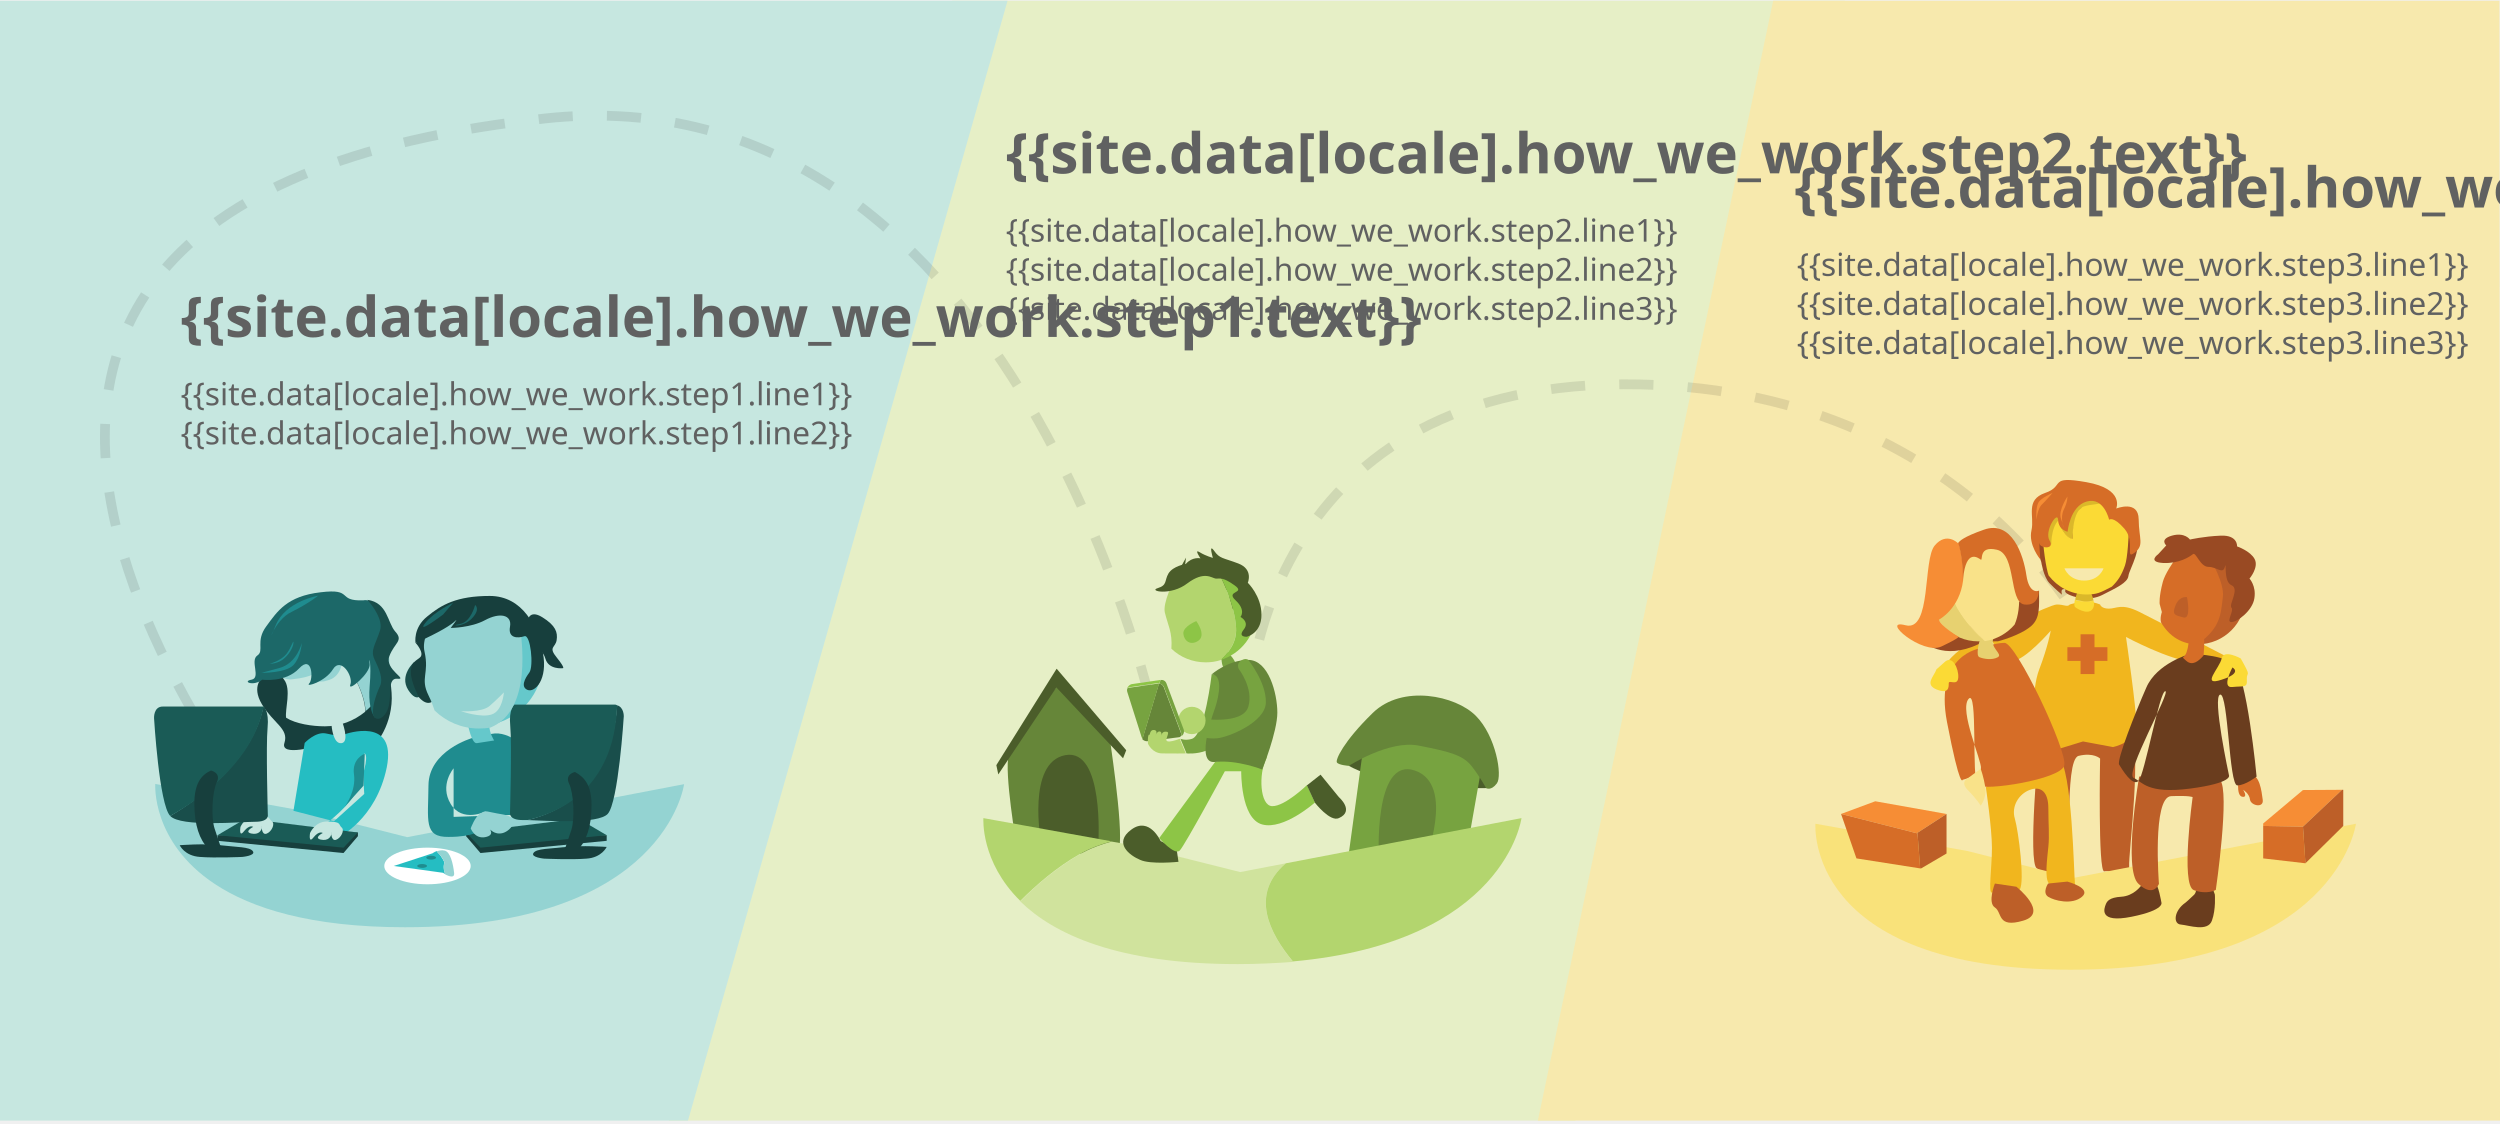
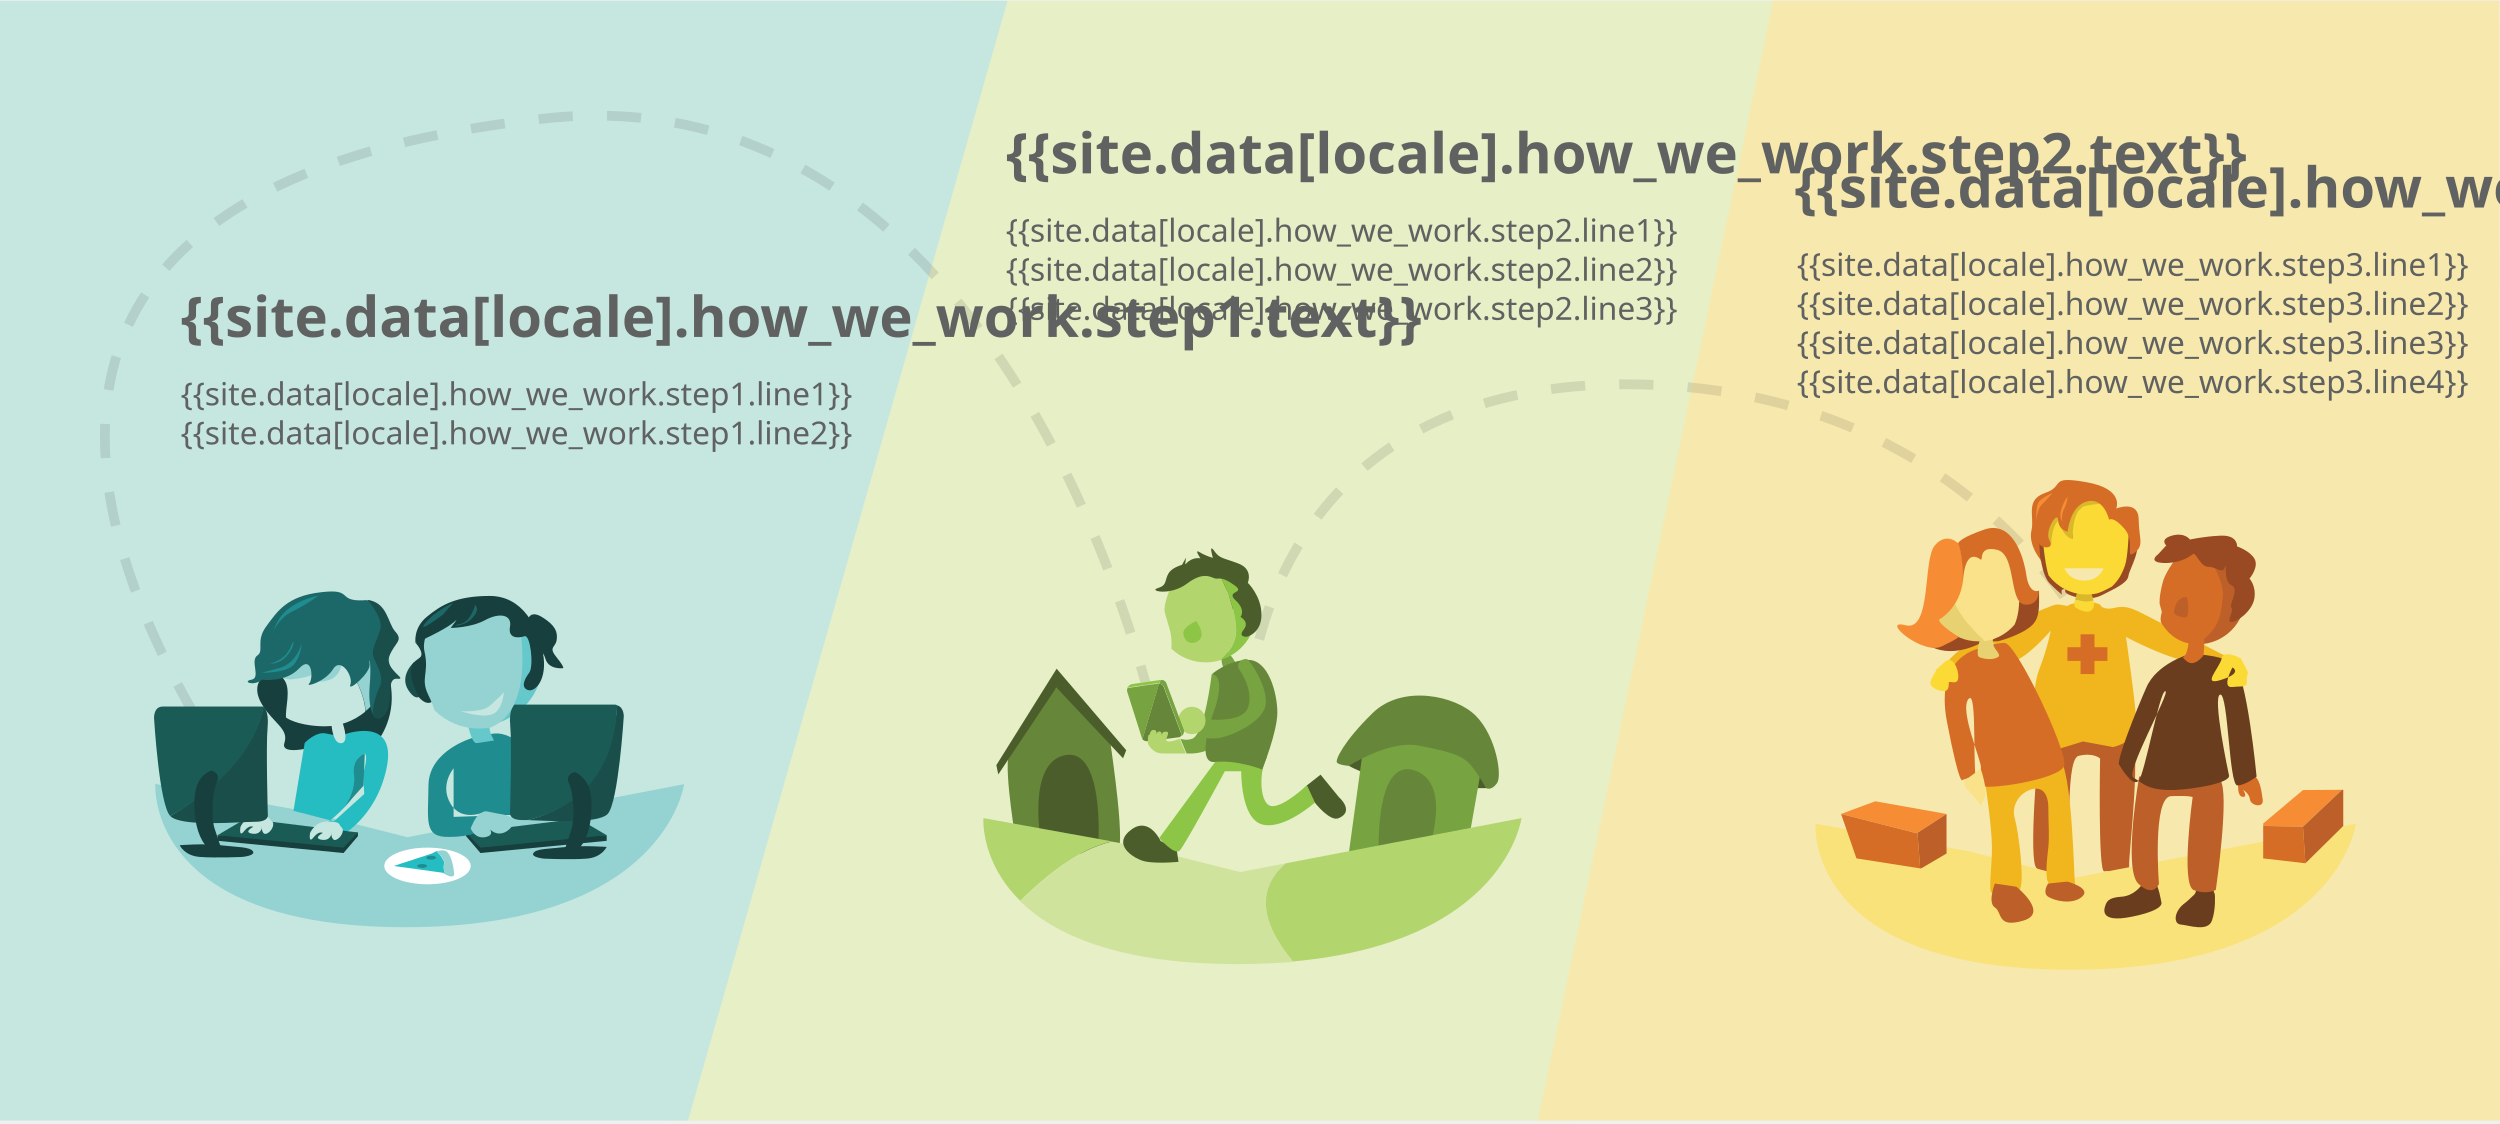
<svg xmlns="http://www.w3.org/2000/svg" width="100%" height="100%" viewBox="0 0 1024 460" version="1.1">
  <defs />
  <g id="Page-1" stroke="none" stroke-width="1" fill="none" fill-rule="evenodd">
    <g id="Process-Template">
      <g id="ProcessAll">
        <g id="Group">
          <g id="Shape">
            <path d="M390,0.29 L274,459 L645.3,459 L755.7,0.29 L390,0.29 L390,0.29 Z" fill="#E6EFC6" />
            <path d="M0,0.29 L0,459 L281.8,459 L412.7,0.29 L0,0.29 L0,0.29 Z" fill="#C6E7E0" />
            <path d="M1023.8,0.29 L726.3,0.29 L629.9,459 L1024,459 L1023.8,0.29 L1023.8,0.29 Z" fill="#F7E9AD" />
          </g>
          <path d="M127.8,361.2 C127.8,361.2 -113.8,88.1 218.4,49.1 C412.9,23.5 471.8,290 471.8,290" id="Shape" stroke="#010101" stroke-width="4" stroke-dasharray="14" opacity="0.1" />
          <path d="M511.3,289.5 C511.3,289.5 514.4,158.1 664.8,157.4 C809,156.9 857.8,265 857.8,265" id="Shape" stroke="#010101" stroke-width="4" stroke-dasharray="14" opacity="0.1" />
          <g transform="translate(63, 242)">
            <path d="M159.3,29.1 C159.3,20.4 155,12.9 148.6,8.1 C151,20.1 154.5,48.3 137.6,54.9 C149.9,52.7 159.3,42 159.3,29.1 L159.3,29.1 L159.3,29.1 Z" id="Shape" fill="#65C8CB" />
            <path d="M44.7,35.3 C44.7,35.3 39.7,38.8 44.3,46.5 C49,54.3 55.4,56.5 53.5,62.3 C51.6,68.1 67,63.8 70.6,62.3 C74.2,60.8 90.4,60.7 90.4,62.3 C90.4,63.9 98.3,54.5 97.4,41.8 C96.5,29.1 92.4,16.8 82,18.1 C71.6,19.5 44.7,35.3 44.7,35.3 L44.7,35.3 L44.7,35.3 Z" id="Shape" fill="#173F3D" />
            <path d="M61.5,90.2 L103.8,100.9 L217.2,79.2 C217.2,79.2 209.6,137.8 102.9,137.8 C64.1,137.8 40,130 25,120.1 C-1.1,102.8 0.6,79.1 0.6,79.1 L61.5,90.2 L61.5,90.2 L61.5,90.2 Z" id="Shape" fill="#94D3D2" />
            <path d="M96.5,29.1 C96.5,14.5 84.7,2.7 70.1,2.7 C61.9,2.7 54.6,6.6 49.8,12.5 L71.8,22.8 L78.5,29.1 C78.5,29.1 86.7,41.1 86.7,49.3 C92.6,44.5 96.5,37.3 96.5,29.1 L96.5,29.1 L96.5,29.1 Z" id="Shape" fill="#94D3D2" />
            <path d="M78.4,58.7 C78.4,58.7 99.7,51.1 95.4,72.4 C91,93.7 75.6,101 75.6,101 L68.4,97 C68.4,97 78.7,89.8 82.2,83.3 C85.7,76.9 88,68.2 86.5,66.7 C85,65.2 86.2,83.2 86.2,83.2 L73.8,94.4 L57.2,90.1 L61.8,62.3 C61.8,62.3 66.2,57.6 70.4,58.4 C74.5,59.2 76.7,59.7 76.7,59.7 L78.4,58.7 L78.4,58.7 L78.4,58.7 Z" id="Shape" fill="#25BDC2" />
            <path d="M127.9,100.5 L133.8,107.4 L185.5,102.4 L185.5,100.1 L127.9,99 L127.9,100.5 L127.9,100.5 Z" id="Shape" fill="#173F3D" />
            <path d="M127.9,99 L133.8,105.2 L185.5,100.1 L173.9,93.3 L127.9,99 L127.9,99 Z" id="Shape" fill="#1A5B56" />
            <path d="M83.6,100.5 L77.7,107.4 L26.1,102.4 L26.1,100.1 L83.6,99 L83.6,100.5 L83.6,100.5 Z" id="Shape" fill="#173F3D" />
            <path d="M83.6,99 L77.7,105.2 L26.1,100.1 L37.6,93.3 L83.6,99 L83.6,99 Z" id="Shape" fill="#1A5B56" />
            <path d="M130.4,60.3 C130.4,60.3 112.6,65.4 112.5,79.7 C112.4,94 110.4,101 120.8,100.8 C131.2,100.8 133.9,98 133.9,98 L135.9,90.4 C135.9,90.4 126.3,95.1 121.6,87.3 C116.9,79.5 122.8,72.7 122.8,72.7 L122.8,92.6 L158.1,91.4 L153.3,65.6 C153.3,65.6 146.1,57 138.3,58.6 L130.4,60.3 L130.4,60.3 L130.4,60.3 Z" id="Shape" fill="#1F8C8F" />
            <path d="M106.7,29.1 C106.7,29.1 100.4,34.6 104.2,40.6 C108.1,46.6 110,41.9 110,41.9 L106.7,29.1 L106.7,29.1 L106.7,29.1 Z" id="Shape" fill="#194E4B" />
            <g id="Shape" transform="translate(145, 46)">
              <path d="M44.8,0.9 C42.3,35.3 19.9,45.1 8.1,47.9 C16.1,48.2 36.9,49.6 40.9,45.4 C45.3,40.7 47.5,5.4 47.5,5.4 C47.5,5.4 47.6,1.7 44.8,0.9 L44.8,0.9 L44.8,0.9 Z" fill="#194E4B" />
              <path d="M44.8,0.9 C44.5,0.8 44.3,0.6 43.9,0.6 L2.7,0.6 C2.7,0.6 0.3,2.3 1,9.4 C1.7,16.5 0.9,45 0.9,45 C0.9,45 0.4,47.9 6.1,47.9 L8.1,47.9 C20,45.2 43.6,35.9 44.8,0.9 L44.8,0.9 L44.8,0.9 Z" fill="#1A5B56" />
            </g>
            <path d="M172.5,74.2 C172.5,74.2 168.2,75.1 170.1,79 C172,82.9 172.5,93.5 171,98 C169.5,102.6 168.3,106 168.3,106 C168.3,106 170.3,109.3 173.7,106 C177.1,102.7 179.3,96.5 179.3,87.9 C179.3,79.6 176.4,76.3 172.5,74.2 L172.5,74.2 L172.5,74.2 Z" id="Shape" fill="#173F3D" />
            <path d="M185.5,104.9 C185.5,104.9 183.5,109.3 177.2,109.7 C170.9,110.2 159.9,109.7 159.9,109.7 C159.9,109.7 154.3,109.2 155.5,107.4 C156.7,105.5 162.3,105.7 168.9,104.9 C175.3,104.2 185.5,104.9 185.5,104.9 L185.5,104.9 L185.5,104.9 Z" id="Shape" fill="#173F3D" />
            <path d="M153.1,12.4 C153.1,12.4 153.6,7.4 159.1,10.8 C164.6,14.2 165.5,17 165,20.2 C164.5,23.4 161.4,22.9 165.1,27.4 C168.8,32 167.5,31.7 167.5,31.7 C167.5,31.7 161.7,32.4 160.4,27.8 C159.1,23.2 155.3,24.2 155.3,18.7" id="Shape" fill="#173F3D" />
            <path d="M137.4,55 C137.4,58.3 139.4,61.3 139.4,61.3 C139.4,61.3 134.3,62.1 132.3,62.4 C130.2,62.7 128.7,55 128.7,55 L137.4,55 L137.4,55 L137.4,55 L137.4,55 Z" id="Shape" fill="#65C8CB" />
            <path d="M129.8,97.3 C129.8,97.3 131.4,101.7 135.7,100.9 C140,100.1 137.4,97.3 137.4,97.3 C137.4,97.3 139.4,100.2 143,99.2 C146.6,98.1 150.4,92.8 143,91.6 C135.6,90.4 136.4,89.7 133.9,91.1 C131.6,92.3 129.8,97.3 129.8,97.3 L129.8,97.3 L129.8,97.3 Z" id="Shape" fill="#94D3D2" />
            <path d="M72.8,55 C72.8,55 73.3,62.9 76.9,62.4 C80.5,61.9 76.9,52.9 76.9,52.9" id="Shape" fill="#C6E7E0" />
            <path d="M70.8,94.5 C66,94.5 64,99.2 64,99.2 C64,99.2 63.2,103.9 65.5,100.9 C67.8,98.1 69.2,99.2 69.2,99.2 C69.2,99.2 65.3,101.2 68.4,101.9 C71.5,102.6 72.8,100.6 72.7,99.2 C72.6,97.8 72.4,102.7 74.6,102 C76.7,101.3 78.3,98 76.9,96.9 C75.5,95.7 77.1,94.5 70.8,94.5 L70.8,94.5 L70.8,94.5 Z" id="Shape" fill="#C6E7E0" />
            <path d="M42.3,92 C37.5,92 35.5,96.7 35.5,96.7 C35.5,96.7 34.7,101.4 37,98.4 C39.3,95.6 40.7,96.7 40.7,96.7 C40.7,96.7 36.8,98.7 39.9,99.4 C43,100.1 44.3,98.1 44.2,96.7 C44.1,95.3 43.9,100.2 46.1,99.5 C48.2,98.8 49.8,95.5 48.4,94.4 C46.8,93.4 48.4,92.2 42.3,92 L42.3,92 L42.3,92 Z" id="Shape" fill="#C6E7E0" />
            <path d="M10.6,104.2 C10.6,104.2 12.6,108.6 18.9,109 C25.2,109.5 36.2,109 36.2,109 C36.2,109 41.8,108.5 40.6,106.7 C39.4,104.8 33.8,105 27.2,104.2 C20.6,103.4 10.6,104.2 10.6,104.2 L10.6,104.2 L10.6,104.2 Z" id="Shape" fill="#173F3D" />
            <ellipse id="Oval" fill="#FFFFFF" cx="112.1" cy="112.7" rx="17.7" ry="7.5" />
            <path d="M86.4,66.7 C86.4,66.7 81,68.7 82,75.3 C82.9,81.7 78.7,88.2 77.3,89.4 C76,90.6 77.3,89.4 77.3,89.4 L85.9,79.8 L86.4,66.7 L86.4,66.7 L86.4,66.7 Z" id="Shape" fill="#1F8C8F" />
            <path d="M84.8,24 C84.8,24 87.3,26.8 86.5,29.1 C85.6,31.4 82.1,36.3 82.1,36.3 C82.1,36.3 85.8,34 86.7,31.5 C87.5,29 88,27.1 87.5,26 C86.8,24.9 84.8,24 84.8,24 L84.8,24 L84.8,24 Z" id="Shape" fill="#1F8C8F" />
            <path d="M112.1,17 L107.3,21.4 C107.3,21.4 111.2,25.7 108.9,27.4 C106.6,29.1 105.3,29.8 105.3,33.6 C105.3,37.4 108.6,43.6 108.6,43.6 C108.6,43.6 113.4,49.8 116.4,41.9 C119.4,34 112.1,17 112.1,17 L112.1,17 L112.1,17 Z" id="Shape" fill="#173F3D" />
            <path d="M149,8.9 C144.6,5.7 139.2,3.7 133.3,3.7 C126.7,3.7 120.7,6.1 116,10.1 C112.9,14.4 109.7,20.1 110.9,25 C112.9,34 109,35.7 112.5,42.8 C113.7,45.2 114.4,47.2 115,49 C119.7,53.6 126.1,56.4 133.2,56.4 C134.8,56.4 136.3,56.3 137.9,56 C154.8,49.1 151.4,21 149,8.9 L149,8.9 L149,8.9 Z" id="Shape" fill="#94D3D2" />
            <path d="M107.2,21.4 C117.4,16.8 121.9,13.9 123.5,12.3 C125.1,10.7 121.6,15.2 121.6,15.2 C121.6,15.2 129.8,15.2 135.7,12 C141.6,8.8 146.8,9.7 145.9,14.7 C145,19.5 149.1,19.5 151.8,18.6 C154.3,17.7 155.7,30.9 153.8,33.5 C151.9,36 150.2,39.4 153.1,40.6 C156.2,41.8 161.4,36.2 159.4,25.5 C157.4,14.8 151.1,2.1 137.6,2.1 C124.1,2.1 117.8,5.7 112,10.5 C106.1,15.2 107.2,21.4 107.2,21.4 L107.2,21.4 L107.2,21.4 Z" id="Shape" fill="#173F3D" />
            <path d="M122.6,4.9 C122.6,4.9 114.8,8.5 111.1,13.3 C107.4,18.1 118.5,9.7 118.5,9.7 L122.6,4.9 L122.6,4.9 L122.6,4.9 Z" id="Shape" fill="#1C6868" />
            <path d="M131.6,5.8 C131.6,5.8 129.9,12.9 125.3,13.6 C120.7,14.3 126.5,15.2 130.3,11.3 C134,7.4 131.6,5.8 131.6,5.8 L131.6,5.8 L131.6,5.8 Z" id="Shape" fill="#1C6868" />
            <g id="Shape" transform="translate(98, 106)">
              <path d="M21,5.1 C21,5.1 19.9,2.8 18.6,1.5 C18.2,1.1 18.1,0.8 17.9,0.6 C16.8,1 16.2,1.5 16.2,1.5 L0.3,6.7 L20.5,9.5 C20.5,9.5 20.9,9.8 21.4,10 C20.2,7.7 21,5.1 21,5.1 L21,5.1 L21,5.1 Z" fill="#25BDC2" />
              <path d="M25,9.5 C24.6,5.9 23.5,0.9 21.1,0.4 C19.9,0.1 18.8,0.4 17.9,0.7 C17.9,1 18.2,1.2 18.6,1.6 C20.1,2.8 21,5.2 21,5.2 C21,5.2 20.3,7.9 21.4,10.2 C22.7,10.8 25.3,12 25,9.5 L25,9.5 L25,9.5 Z" fill="#94D3D2" />
            </g>
            <ellipse id="Oval" fill="#1F8C8F" cx="113.6" cy="109.3" rx="2" ry="0.8" />
            <ellipse id="Oval" fill="#1F8C8F" cx="109.9" cy="112.7" rx="2" ry="0.8" />
            <path d="M78.5,29.1 L71.8,22.8 L58.1,16.4 C55.7,20.1 48.3,30.1 53.3,36.3 C56.5,40.3 53.6,48.7 54.2,52 C58.2,54.5 64.9,55.5 70.1,55.5 C76.4,55.5 82.1,53.2 86.6,49.5 C86.7,41.2 78.5,29.1 78.5,29.1 L78.5,29.1 L78.5,29.1 Z" id="Shape" fill="#C6E7E0" />
            <path d="M46.8,35.3 C53.1,34.1 52.6,36.8 57,36.2 C73.3,34.5 66.8,27.5 66.1,27.6 L46.8,35.3 L46.8,35.3 L46.8,35.3 Z" id="Shape" fill="#94D3D2" />
            <path d="M64.8,37.7 C71.1,36.5 67.5,37.8 71.8,36.5 C77.2,34.8 77.6,27.7 76.8,27.7 L64.8,37.7 L64.8,37.7 L64.8,37.7 Z" id="Shape" fill="#94D3D2" />
            <g id="Shape" transform="translate(38, 0)">
              <g id="Group">
                <path d="M55.5,39.2 C57,36.1 55.2,32.2 53.2,28.4 C51.3,24.5 53.6,22.2 55.5,16.4 C56.8,12.1 52.8,6.8 50.3,4 C49.5,3.9 48.7,3.7 47.8,3.9 C36.7,4.3 44.1,-1.1 30.3,0.6 C16.5,2.2 12.6,8.4 8.1,14.5 C3.5,20.7 7.4,24.5 4.4,26.5 C1.3,28.6 6,35.7 2,36.4 C-2,37.1 2.7,39.3 6.4,36.4 C6.4,36.4 16,37.7 21.5,31.8 C27,25.9 27.4,36.4 25.6,38 C24,39.6 32.2,37.3 35.4,32.1 C38.6,26.9 43.8,35 42.5,38.4 C41.2,41.8 50.9,33.7 50.4,30 C49.9,26.3 51.3,28.9 50.4,39.2 C49.9,45.5 50.9,50.4 52.8,52.1 C51.4,49.5 54.1,42.1 55.5,39.2 L55.5,39.2 L55.5,39.2 Z" id="Shape" fill="#1C6868" />
                <path d="M58.5,26.7 C60.6,21.2 64.4,20.5 60.9,16.7 C57.7,13.1 57.8,4.8 49.5,3.7 C51.9,6.5 55.9,11.9 54.7,16.1 C52.8,22.1 50.6,24.3 52.4,28.1 C54.3,32 56,36 54.7,38.9 C53.2,42 50.6,49.3 52.3,51.8 C53.5,52.9 55,52.6 56.6,50.7 C60.7,45.7 56.7,35.7 61.7,36 C66.5,36.5 56.3,32.2 58.5,26.7 L58.5,26.7 L58.5,26.7 Z" id="Shape" fill="#194E4B" />
              </g>
              <path d="M29.3,2 C29.3,2 15.8,4.3 11.9,14.2 C8,24.1 11.2,11.9 18.5,8.6 C25.7,5 29.3,2 29.3,2 L29.3,2 L29.3,2 Z" fill="#1F8C8F" />
              <path d="M22.6,21.4 C22.6,21.4 20.7,29.6 13.5,31.6 L6.1,33.6 C6.1,33.6 16.1,33.7 19.2,30.4 C22.3,27.1 22.6,21.4 22.6,21.4 L22.6,21.4 L22.6,21.4 Z" fill="#1F8C8F" />
              <path d="M9.5,29.9 C9.5,29.9 13.1,29.9 15.5,27.6 C17.9,25.5 19.2,22.6 19.2,21.2 C19.2,19.7 18.4,23.2 16.3,25.9 C14,28.7 9.5,29.9 9.5,29.9 L9.5,29.9 L9.5,29.9 Z" fill="#1F8C8F" />
            </g>
            <g id="Shape" transform="translate(0, 47)">
              <path d="M6.7,45.2 C11.1,49.9 35.7,47.6 41.5,47.6 C47.4,47.6 46.7,44.7 46.7,44.7 C46.7,44.7 45.9,16.2 46.6,9.1 C47.3,2 44.9,0.3 44.9,0.3 C39.5,27.4 6.7,45.2 6.7,45.2 L6.7,45.2 L6.7,45.2 Z" fill="#194E4B" />
              <path d="M0.1,5.2 C0.1,5.2 2.2,40.5 6.7,45.2 C6.7,45.2 39.8,28.2 45,0.4 L3.8,0.4 C-0.2,0.3 0.1,5.2 0.1,5.2 L0.1,5.2 L0.1,5.2 Z" fill="#1A5B56" />
            </g>
            <path d="M23.4,73.6 C23.4,73.6 27.7,74.5 25.8,78.4 C23.9,82.3 23.4,92.9 24.9,97.4 C26.4,102 27.6,105.4 27.6,105.4 C27.6,105.4 25.6,108.7 22.2,105.4 C18.8,102.1 16.6,95.9 16.6,87.3 C16.6,78.8 19.5,75.4 23.4,73.6 L23.4,73.6 L23.4,73.6 Z" id="Shape" fill="#173F3D" />
          </g>
          <g id="Shape" transform="translate(743, 196)">
            <path d="M92.1,108.6 C92.1,108.6 87.5,157.5 91.3,159.7 C95.1,161.9 98.8,164.1 102.5,162.5 C106.2,160.9 102.1,115.2 108.4,113.6 C114.6,112.1 117.2,114.7 117.2,114.7 C117.2,114.7 116.3,161.4 118.9,160.9 C121.6,160.4 129.5,163.4 129.1,158.9 C128.7,154.3 134.9,107.5 129.1,102.4 C123.3,97.3 92.1,108.6 92.1,108.6 L92.1,108.6 L92.1,108.6 Z" fill="#BD5F28" />
            <path d="M63,152.6 L106.2,163.6 L222,141.4 C222,141.4 214.2,201.2 105.1,201.2 C-4,201.2 0.6,141.4 0.6,141.4 L63,152.6 L63,152.6 L63,152.6 Z" fill="#F9E27A" />
            <path d="M70.4,126.4 C70.4,126.4 72.9,143.3 72.9,151.3 C72.9,159.3 71.3,169.9 72.9,169.6 C74.5,169.3 82.1,171.3 84.3,168.3 C86.4,165.2 83.8,144.6 82.3,139.4 C80.7,134.2 84,129.1 88.5,127.5 C92.9,125.9 96,128.3 96,135 C96,141.7 96.5,146.1 96,150.9 C95.5,155.9 94.4,164 96.3,165.9 C98.2,167.8 107.3,168.3 106.9,165.9 C106.5,163.5 105.8,118 100.2,114.4 C94.2,110.7 70.4,126.4 70.4,126.4 L70.4,126.4 L70.4,126.4 Z" fill="#F1B61E" />
            <path d="M173.7,122.5 L173.7,125.7 C173.7,128 174,130.4 175.8,130.4 C177.7,130.4 175.8,127.5 175.8,127.5 C175.8,127.5 178.3,129 178.6,131.5 C178.9,134 184.4,135.2 183.8,131.5 C183.3,127.8 182.6,121.5 178.7,121.1 C174.9,120.6 173.7,122.5 173.7,122.5 L173.7,122.5 L173.7,122.5 Z" fill="#D66D27" />
            <path d="M64.5,66.6 C64.5,66.6 55,73.2 54.7,75.7 C54.4,78.2 65.5,82 66.9,80.1 C68.4,78.2 72.4,69.3 71.3,67.9 C70.2,66.6 64.5,66.6 64.5,66.6 L64.5,66.6 L64.5,66.6 Z" fill="#F1B61E" />
            <path d="M133.8,167 C133.8,167 130.9,171 125.9,171.3 C120.9,171.6 120,173.2 119.5,174.5 C119,175.8 116.2,182.3 130.1,179.5 C144,176.7 142.3,173.6 142.3,173.6 C142.3,173.6 141,166 139.8,166 C138.5,165.9 133.8,167 133.8,167 L133.8,167 L133.8,167 Z" fill="#6A3D1E" />
            <path d="M152.2,173.7 C147.4,177 147,182.5 150.3,182.7 C153.6,183 161.3,185.8 163,181.1 C164.7,176.4 164.2,170.4 164.2,170.4 L162.3,165 L156.3,166.1 C156.3,166.1 157.1,169 155.8,170.4 C154.3,171.9 152.2,173.7 152.2,173.7 L152.2,173.7 L152.2,173.7 Z" fill="#6A3D1E" />
            <path d="M104.8,51.6 C104.8,51.6 108.9,50.3 111.4,50.3 C113.9,50.3 117.2,51.6 117.2,51.6 C117.2,51.6 117.6,53.3 120.8,53.3 C124,53.3 125.9,51 133.2,54.6 C140.4,58.2 170.5,73.7 170.5,73.7 C170.5,73.7 165.3,75.7 155.5,75.2 C145.7,74.5 127.8,64.9 127.8,64.9 C127.8,64.9 132.1,94.3 132.1,101.2 C132.1,108 122.5,110 122.5,110 L110.2,107.7 L99.8,110.9 L90.3,102.1 C90.3,102.1 88.8,87.2 92.3,78.1 C95.8,69 97,62.3 97,62.3 C97,62.3 86.3,74.7 81.3,74.7 C76.3,74.7 71.7,64 71.7,64 C71.7,64 96.5,51.6 99.5,51.6 C102.5,51.6 103.8,52.8 104.8,51.6 L104.8,51.6 L104.8,51.6 Z" fill="#F1B61E" />
            <path d="M68.4,69.5 C68.4,69.5 49.1,71.8 54.5,99.8 C59.9,127.8 60.9,123.4 60.9,123.4 C60.9,123.4 68,121.7 68.4,118.7 C68.8,115.7 59.4,95 63.3,90.3 C67.2,85.6 64.5,123.1 67,125.6 C69.5,128.1 101,123.3 102.5,117.6 C104.1,112 82.8,67.1 78,67.3 C73.2,67.5 69.7,69.2 68.4,69.5 L68.4,69.5 L68.4,69.5 Z" fill="#D66D27" />
            <path d="M93.1,34.2 C93.1,34.2 94,40.2 96.4,42.8 C98.8,45.3 101.6,47.6 101.6,47.6 C101.6,47.6 100.8,45.2 102.4,45.3 C104,45.4 101.7,46 103.9,47.3 C106,48.5 112.6,50.5 118.1,47.7 C123.6,44.9 128.5,42.7 128.8,39.9 C129.1,37.1 135.6,27.2 130.7,23.2 C127.4,20.5 103.7,16.4 93.6,20.5 C88.7,22.4 93.1,34.2 93.1,34.2 L93.1,34.2 L93.1,34.2 Z" fill="#994A23" />
            <g id="Group" transform="translate(44, 45)">
              <path d="M0.7,21.7 C0.7,21.7 8.6,29.9 23.5,22.8 C26.3,21.5 31.3,21.7 31.3,21.7 C31.3,21.7 40.4,19.4 45,15.4 C48.7,12.1 48.2,7.6 48.2,0.9 L27.6,12.5 L0.7,21.7 L0.7,21.7 L0.7,21.7 Z" id="Shape" fill="#994A23" />
              <path d="M6.2,33.1 C5.1,36.2 1.2,39.3 6.2,41.4 C11.2,43.4 11.2,40.6 11.2,38.9 C11.2,37.2 14.8,40.2 15.1,36.6 C15.4,33 12.7,27.1 9.5,30.2 C6.2,33.2 6.2,33.1 6.2,33.1 L6.2,33.1 L6.2,33.1 Z" id="Shape" fill="#FBDA35" />
            </g>
            <path d="M67.8,66.6 C67.8,66.6 66.1,72.6 67.8,73.2 C69.5,73.9 73,74.5 75.3,73.2 C77.6,71.9 71.7,69.2 73.6,65.3 C75.5,61.4 67.8,66.6 67.8,66.6 L67.8,66.6 L67.8,66.6 Z" fill="#E7D170" />
            <path d="M114.9,63.8 L109.2,63.8 L109.2,69.1 L103.8,69.1 L103.8,74.7 L109.2,74.7 L109.2,80.1 L114.9,80.1 L114.9,74.7 L120.2,74.7 L120.2,69.1 L114.9,69.1 L114.9,63.8 L114.9,63.8 Z" fill="#D66D27" />
            <g id="Group" transform="translate(141, 28)">
              <path d="M1.5,26.7 C1.5,26.7 0.6,29.2 1.2,31 C4.5,36.6 9.6,40 16.7,40 C26.2,33 26.2,27.8 27.1,20.5 C27.8,15.3 23,6.4 19.7,1.1 C18.8,1 17.7,0.8 16.8,0.8 C13.9,0.8 11,1.5 8.6,2.7 C5.7,6.7 2.7,11.3 1.9,14.3 C0.2,20.7 0.6,23.4 0.6,23.4" id="Shape" fill="#D66D27" />
              <path d="M19.1,1 C22.3,6.2 27.1,15.2 26.5,20.4 C25.6,27.8 25.6,33.1 16.1,39.9 L16.2,39.9 C27,39.9 35.7,31.1 35.7,20.4 C35.7,10.5 28.4,2.3 19.1,1 L19.1,1 L19.1,1 Z" id="Shape" fill="#BD5F28" />
            </g>
            <g id="Group" transform="translate(106, 43)">
              <path d="M8.5,7 C7.6,7.3 6.4,7.4 4.6,7.3 C2.9,7.3 1.7,7 0.9,6.6 C0.6,7.9 0.5,9.3 1,9.7 C2.6,10.9 7.2,13.2 8.5,9.7 C8.8,9 8.8,8 8.5,7 L8.5,7 L8.5,7 Z" id="Shape" fill="#FBDA35" />
              <path d="M8.5,7 C8,3.9 5.6,0.6 5.6,0.6 L3.1,0.6 C3.1,0.6 1.5,3.9 1,6.6 C1.9,7 3.1,7.1 4.7,7.3 C6.4,7.4 7.6,7.2 8.5,7 L8.5,7 L8.5,7 Z" id="Shape" fill="#DBB82A" />
            </g>
            <path d="M141,31 C141,31 136.4,34.2 143,34.6 C149.6,34.9 153.8,32.1 155.2,31 C156.5,29.9 158.1,36.2 161.6,36.2 C165.1,36.2 167.4,39.4 168.3,36.2 C169.2,33 167.5,42.2 171,43.7 C174.5,45.2 169.8,51.6 171,52.9 C172.2,54.2 168.6,58.8 171,58.8 C173.4,58.8 179.7,54.1 180.4,49 C181.2,44 178.4,41 178.4,41 C178.4,41 182.3,36.4 180.5,33 C178.8,29.7 173.3,27.8 173.3,27.8 C173.3,27.8 173.7,23.1 166.6,23.4 C159.6,23.7 154,25 154,25 C154,25 151.9,21.9 146.6,23.4 C141.4,24.9 144.3,27.4 144.3,27.4 L141,31 L141,31 L141,31 Z" fill="#994A23" />
            <g id="Group" transform="translate(92, 8)">
              <path d="M9.2,12.3 C11.9,16.9 13.9,16.9 13.9,16.9 C13.9,16.9 13.8,7.4 18.7,5.9 C21.9,5.1 24.9,3.1 26.6,1.8 C24.5,1 22,0.5 19.6,0.5 C16.9,0.5 14.5,1 12.1,2 C10,5.3 7.7,9.7 9.2,12.3 L9.2,12.3 L9.2,12.3 Z" id="Shape" fill="#DBB82A" />
              <path d="M26.6,1.5 C24.9,2.8 21.8,2.4 18.7,3.4 C13.7,4.7 13.9,16.7 13.9,16.7 C13.9,16.7 11.8,16.8 9.2,12.1 C7.7,9.6 10,5.1 12.3,1.7 C7.5,3.7 3.6,7.6 1.6,12.3 C1.7,20.3 3.1,28.8 4.1,31.7 C7.7,36.4 13.3,39.5 19.6,39.5 C23.9,39.5 25.2,38.8 30,36.3 C32.5,33.9 34,31.6 35.4,27.6 C36.5,24.4 36.9,15.8 37.1,11 C35,6.8 31.2,3.3 26.6,1.5 L26.6,1.5 L26.6,1.5 Z" id="Shape" fill="#FBDA35" />
              <path d="M0.5,14.4 C3.2,19 5.2,19 5.2,19 C5.2,19 5.1,9.5 10,8 C13.2,7.2 16.2,5.2 17.9,3.9 C15.8,3.1 13.3,2.6 10.9,2.6 C8.2,2.6 5.8,3.1 3.4,4.1 C1.3,7.4 -0.9,11.9 0.5,14.4 L0.5,14.4 L0.5,14.4 Z" id="Shape" fill="#DBB82A" />
            </g>
            <path d="M92.7,33.1 C92.7,33.1 87.7,27.2 89.1,21.2 C90.4,15.3 86.4,8.8 94.7,5.9 C103,3.1 95.8,-1.3 111.6,1.5 C127.4,4.3 123.8,12.3 123.8,12.3 C123.8,12.3 132.9,8.6 133,16.7 C133.1,24.9 135.4,27.3 131.3,30.4 C127.2,33.5 131.8,26 127.2,20.6 C122.5,15.2 120.9,16.9 120.9,16.9 C120.9,16.9 118.8,7.5 111.8,9.4 C104.8,11.3 103.9,21.8 103.9,21.8 C103.9,21.8 100.2,21.1 100,17 C99.9,12.9 94.2,21.6 96.5,25.4 C98.8,29.3 92.6,28.5 92.4,26.7 C92.1,24.8 92.7,33.1 92.7,33.1 L92.7,33.1 L92.7,33.1 Z" fill="#D66D27" />
            <path d="M103.8,7.4 C103.8,7.4 100.1,12.9 101.1,16.2 C102.2,19.4 102.3,20.3 102.3,20.3 C102.3,20.3 100.7,16.2 102.3,12.8 C104,9.5 103.8,7.4 103.8,7.4 L103.8,7.4 L103.8,7.4 Z" fill="#F68D35" />
            <path d="M97.7,5.9 C97.7,5.9 93,7.9 91.9,9.9 C90.8,11.9 91.1,16.9 91.1,16.9 C91.1,16.9 91.6,12.2 93.4,10.6 C95.1,9 97.7,5.9 97.7,5.9 L97.7,5.9 L97.7,5.9 Z" fill="#F68D35" />
            <g id="Group" transform="translate(47, 27)">
              <path d="M12,26.3 C8.3,19.9 9.5,10.2 11.1,2.9 C4.9,6.2 0.8,12.7 0.8,20.2 C0.8,31 9.6,39.7 20.3,39.7 C21.2,39.7 22.3,39.6 23.2,39.4 C20.2,36.9 15.7,32.6 12,26.3 L12,26.3 L12,26.3 Z" id="Shape" fill="#E7D170" />
              <path d="M35,7.2 C31.4,3.2 26.2,0.5 20.3,0.5 C17,0.5 13.7,1.3 10.9,2.9 C9.3,10.1 8.1,19.9 11.8,26.3 C15.5,32.6 20,37 23,39.6 C27.8,38.9 32.2,36.4 35.2,32.8 C38.4,25.5 36.9,14.8 35,7.2 L35,7.2 L35,7.2 Z" id="Shape" fill="#F9E289" />
            </g>
            <path d="M133.2,122.1 C133.2,122.1 126.5,160.1 132.9,166 C139.2,171.9 141.3,166 141.3,166 C141.3,166 138.5,130.4 146.3,130.1 C154.1,129.8 155.1,130.5 155.1,130.5 C155.1,130.5 150.1,166.6 155.6,168.6 C161.1,170.6 164.6,168.5 164.6,168.5 C164.6,168.5 170.5,127.9 166.3,123.4 C162.2,118.9 133.2,122.1 133.2,122.1 L133.2,122.1 L133.2,122.1 Z" fill="#BD5F28" />
            <g id="Group" transform="translate(34, 20)">
              <path d="M25,6.5 C25,6.5 20.3,1.7 15.5,7.4 C10.5,13.2 14.3,42.9 3.5,40.1 C-7.3,37.3 10.5,52.5 18.2,48.8 C26,45.1 25.2,44.8 25.2,44.8 C25.2,44.8 17.7,40.4 17.2,37.8 C17.2,37.8 25.6,33.5 27.1,21.7 C27.1,17.6 26.8,11.1 25.2,6.2 L25,6.5 L25,6.5 L25,6.5 Z" id="Shape" fill="#F68D35" />
              <path d="M58.1,26 C58.1,26 54.2,27.7 53,19.6 C51.8,11.3 47,-3.2 35.5,1 C27.2,3.9 25.5,5.7 25.1,6.4 C26.7,11.4 27,17.8 27,21.9 C27,21.6 27.1,21.2 27.1,21 C28.3,8.4 33.3,12.6 34.3,13.2 C35.4,14 33.1,7.3 41,9.2 C48.9,11.1 45.8,30.5 52.1,31.6 C58.3,32.4 58.1,26 58.1,26 L58.1,26 L58.1,26 Z" id="Shape" fill="#D66D27" />
            </g>
            <path d="M153.9,71.9 C153.9,71.9 140.4,75.6 136.1,85.7 C131.7,95.7 123.9,115.4 125,117.2 C126.1,118.9 130.4,126.3 132.9,123.9 C135.4,121.6 141.5,87.1 143.9,87.1 C146.3,87.1 127.2,120.8 130.9,122.6 C134.6,124.3 136.5,129.3 154.1,127 C171.6,124.7 170,121.6 170,121.6 C170,121.6 163,89.1 166.4,88.5 C169.7,88 170,125.7 173.4,125.7 C176.7,125.7 181.3,122.1 181.3,122.1 C181.3,122.1 177.3,79.5 171.7,75.7 C165.7,71.8 153.9,71.9 153.9,71.9 L153.9,71.9 L153.9,71.9 Z" fill="#6A3D1E" />
            <path d="M152.4,74.6 C151.1,73.3 152,74.5 151.1,73.3 C153.8,71.7 153.6,63.7 153.8,62.5 C153.9,61 159.7,65.7 159.7,65.7 C160,64.5 159.8,73.2 159.4,72.7 C157.6,74.7 155,77 152.4,74.6 L152.4,74.6 L152.4,74.6 Z" fill="#D66D27" />
            <path d="M174.8,73.7 C174.8,73.7 167.8,69.8 167,73.7 C166.2,77.6 158.2,85.3 167,82.4 C175.8,79.6 171.4,77.4 171.4,77.4 C171.4,77.4 166.7,86 171.4,85.4 C176.1,84.9 177.6,85.9 177.3,82.3 C177.1,78.7 179.5,82 174.8,73.7 L174.8,73.7 L174.8,73.7 Z" fill="#FBDA35" />
            <path d="M74.1,165.9 C74.1,165.9 71,173.7 74.1,175.7 C77.2,177.7 74.9,184.3 85.7,181.1 C96.5,178 82.9,167.2 82.9,167.2 L74.1,165.9 L74.1,165.9 L74.1,165.9 Z" fill="#BD5F28" />
            <path d="M95.9,165.9 C95.9,165.9 93.4,169.6 95.9,171.3 C98.4,172.9 105.7,174.8 109.8,171.3 C113.9,167.8 103.8,165.1 103.8,165.1 L95.9,165.9 L95.9,165.9 L95.9,165.9 Z" fill="#BD5F28" />
            <path d="M63.1,122.7 C63.1,122.7 59.6,124.2 63.1,127.7 C66.6,131.2 68.3,134 68.3,134 C68.3,134 70.8,130.8 70.2,126.5 C69.5,122.2 68.3,118.9 68.3,118.9 L63.1,122.7 L63.1,122.7 L63.1,122.7 Z" fill="#F9E289" />
            <path d="M11.1,137.4 L25.1,132.2 L54.3,137.4 L42.1,145.3 L11.1,137.4 L11.1,137.4 Z" fill="#F68D35" />
            <g id="Group" transform="translate(11, 137)">
              <path d="M31.1,8.3 L0.1,0.4 L6.4,18.6 L32.5,22.7 L31.4,8.1 L31.1,8.3 L31.1,8.3 Z" id="Shape" fill="#D66D27" />
              <path d="M31.4,8.1 L32.5,22.7 L32.9,22.7 L43.3,16.6 L43.3,0.4 L31.4,8.1 L31.4,8.1 Z" id="Shape" fill="#BD5F28" />
            </g>
            <path d="M216.3,127.5 L200.3,127.6 L184,141.3 L184,142.3 L200.3,142.6 L216.3,127.5 L216.3,127.5 Z" fill="#F68D35" />
            <g id="Group" transform="translate(184, 127)">
              <path d="M16.3,15.6 L0,15.3 L0,28.6 L17.3,30.6 L16.3,15.6 L16.3,15.6 Z" id="Shape" fill="#D66D27" />
              <path d="M32.8,0.5 L32.3,0.5 L16.3,15.6 L17.3,30.6 L32.8,15.3 L32.8,0.5 L32.8,0.5 Z" id="Shape" fill="#BD5F28" />
            </g>
          </g>
          <g transform="translate(402, 224)">
            <path d="M14.4,122.4 C14.4,122.4 9.2,92.1 11.2,85.2 C13.2,78.2 31.9,56 31.9,56 C31.9,56 52.4,76.6 52.8,80 C53.2,83.5 59.8,126.2 55.1,125.6 C50.4,124.9 36.4,125.9 36.4,125.9 L14.4,122.4 L14.4,122.4 L14.4,122.4 Z" id="Shape" fill="#668639" />
            <path d="M150.5,89.7 C150.5,89.7 160.4,95.5 177.5,97.3 C194.5,99.2 206.8,98.8 206.8,98.8 C206.8,98.8 210.9,98.8 206.8,90.9 C202.7,83 165,74.3 159.8,77.5 C154.9,80.7 150.5,89.7 150.5,89.7 L150.5,89.7 L150.5,89.7 Z" id="Shape" fill="#4B5D2A" />
            <path d="M6.9,93.2 L30.7,57.6 L58,86.6 L59.3,83.3 L30.8,49.9 L6.1,89.4 L6.9,93.2 L6.9,93.2 Z" id="Shape" fill="#4B5D2A" />
            <path d="M24.4,120.9 C24.4,120.9 18.4,88.2 34.4,85.3 C50.3,82.4 47.9,121.3 47.9,121.3 L24.4,120.9 L24.4,120.9 L24.4,120.9 Z" id="Shape" fill="#4B5D2A" />
            <path d="M150.5,125.3 L156.1,84.5 C156.1,84.5 164.9,78.3 181.9,80.1 C198.9,81.8 204.4,92.8 204.4,92.8 L198.2,127.9 L162.6,127.9 L150.5,125.3 L150.5,125.3 L150.5,125.3 Z" id="Shape" fill="#77A340" />
            <path d="M162.8,128 C162.8,128 160.4,85.8 177.5,91.6 C194.5,97.4 181.4,129.5 181.4,129.5 L162.8,128 L162.8,128 L162.8,128 Z" id="Shape" fill="#668639" />
            <g id="Shape" transform="translate(0, 111)">
              <path d="M124.7,18.6 L106,22.2 L62.9,11.4 L53.3,9.7 C48.9,10.9 44.5,12.5 40.3,14.9 C30.8,20.4 22.5,27.5 15.9,34.2 C29.6,47.6 55.7,59.9 104.9,59.9 C113.1,59.9 120.7,59.5 127.7,59 C117.8,47.2 109.8,31.3 124.7,18.6 L124.7,18.6 L124.7,18.6 Z" fill="#D0E39D" />
              <path d="M40.3,14.8 C44.4,12.4 48.9,10.8 53.3,9.6 L0.8,0.1 C0.8,0.1 -0.5,17.9 15.9,34 C22.5,27.4 30.8,20.2 40.3,14.8 L40.3,14.8 L40.3,14.8 Z" fill="#B3D56E" />
              <path d="M221.2,0.1 L124.7,18.6 C109.8,31.3 117.9,47.2 127.6,58.8 C214.6,51 221.2,0.1 221.2,0.1 L221.2,0.1 L221.2,0.1 Z" fill="#B3D56E" />
            </g>
            <path d="M73.4,120.5 C73.4,120.5 68.8,110.3 61.4,115.8 C53.9,121.3 60.7,126.4 65,128.2 C69.3,130.2 80.7,129 80.7,129 L79.9,123.5 L73.4,120.5 L73.4,120.5 L73.4,120.5 Z" id="Shape" fill="#4B5D2A" />
            <path d="M95.7,88.1 L72.8,119.3 C72.8,119.3 79.1,126.5 81.2,124.4 C83.3,122.3 99.7,91.9 99.7,91.9 L106.4,91.9 C106.4,91.9 106.1,111.3 115,113.7 C123.8,116.1 136.6,104.7 136.6,104.7 L133.3,97.6 C133.3,97.6 124.3,106.3 119.1,106.2 C114,106.1 113.5,92.9 116.6,86.9 C119.6,81.1 95.7,88.1 95.7,88.1 L95.7,88.1 L95.7,88.1 Z" id="Shape" fill="#8DC546" />
            <path d="M94.3,52.2 C94.3,52.2 91.5,76.7 86.3,78.6 C83.6,79.5 81.5,78.6 81.5,78.6 L84,84.6 C84,84.6 99.8,86.3 101.4,70.5 C103,54.7 98.5,52.3 98.5,52.3 L94.3,52.2 L94.3,52.2 L94.3,52.2 L94.3,52.2 L94.3,52.2 L94.3,52.2 Z" id="Shape" fill="#77A340" />
            <path d="M98.3,43.9 C98.3,43.9 98,49.9 100,49.9 C102,49.9 105.2,50 103.9,47.2 C102.6,44.4 100,42.6 100,42.6 L98.3,43.9 L98.3,43.9 L98.3,43.9 Z" id="Shape" fill="#77A340" />
            <path d="M83.8,4.4 C83.8,4.4 82.6,6.5 81,9.5 C81.7,9.1 82.5,8.7 83.3,8.3 L83.8,4.4 L83.8,4.4 L83.8,4.4 Z" id="Shape" fill="#4B5D2A" />
            <path d="M82.1,13.8 C77.3,17.9 77.5,24.4 77.5,25 C77.5,25.6 86.7,21.4 87.5,18.6 C88.3,15.8 90,14.2 95,13.8 C100,13.4 93.8,15.8 94.2,18.6 C94.6,21.4 96.9,22.5 96.9,22.5 C96.9,22.5 96.6,16.9 99.2,16.9 C101.7,16.9 102.8,25.7 100.5,26.8 C98.2,27.9 107.2,24.4 107.2,20.2 C107.2,16 107.5,11.9 105.5,11.9 C103.5,11.9 94.4,8 90.1,8.3 C85.8,8.6 82.1,13.8 82.1,13.8 L82.1,13.8 L82.1,13.8 Z" id="Shape" fill="#4B5D2A" />
            <path d="M94.3,52.2 C94.3,52.2 101,46.3 109.3,46.3 C117.6,46.3 121.2,60 121.2,67.9 C121.2,75.8 115,91.2 115,91.2 C115,91.2 104.7,87.1 95.7,88.1 C86.9,89.2 95.7,66 95.7,66 C95.7,66 100.3,52.6 94.3,52.2 L94.3,52.2 L94.3,52.2 Z" id="Shape" fill="#668639" />
            <path d="M109.3,46.3 C109.3,46.3 116.7,55.5 116.5,63.7 C116.4,71.9 101,78 96.6,78.4 C92.2,78.8 89.6,77.5 89.6,77.5 L89.6,70.3 C89.6,70.3 107,73.1 109.3,65.5 C111.6,58 105.4,50 105.4,50 C105.4,50 104.3,48 106.2,46.7 C108.1,45.3 109.3,46.3 109.3,46.3 L109.3,46.3 L109.3,46.3 Z" id="Shape" fill="#77A340" />
            <circle id="Oval" fill="#B3D56E" cx="86.2" cy="71.1" r="5.6" />
            <path d="M136.6,104.8 C136.6,104.8 142.8,112.8 146.4,111.1 C153,108.2 146.4,102.5 146.4,102.5 L138.9,93.3 L133.3,97.7 L136.6,104.8 L136.6,104.8 L136.6,104.8 Z" id="Shape" fill="#4B5D2A" />
            <g id="Shape" transform="translate(74, 6)">
              <path d="M30.3,27.2 C29.8,17.7 24.3,6.9 24.3,6.9 L22,0.7 C20.7,0.4 19.3,0.3 18,0.3 C14.9,0.3 11.8,1 9.2,2.3 C8.4,2.7 7.7,3.1 6.9,3.5 C4.1,8.9 0.3,17 1.1,20.8 C2.3,25.9 4.3,29 3.8,35.7 L3.8,35.7 C7.4,39.2 12.4,41.3 17.9,41.3 C20,41.3 22,41 23.9,40.4 C26.8,37.9 30.6,33.4 30.3,27.2 L30.3,27.2 L30.3,27.2 Z" fill="#B3D56E" />
              <path d="M38.5,20.8 C38.5,10.9 31.4,2.6 22,0.7 L24.3,6.9 C24.3,6.9 29.8,17.7 30.3,27.2 C30.7,33.4 26.8,37.8 24,40.3 C32.3,37.8 38.5,30 38.5,20.8 L38.5,20.8 L38.5,20.8 Z" fill="#8DC546" />
            </g>
            <path d="M83.7,7 C83.7,7 78.5,7.8 76.6,10.9 C74.9,13.8 76.2,15.7 72.2,16.9 C68.2,18.1 77.6,20.2 84.4,14.9 C91.4,9.7 94.3,12.8 96,13 C97.7,13.1 98.7,12.2 103.6,15.7 C108.6,19.2 99.7,17.8 104.1,21.9 C108.5,26 106.1,28.7 106.1,28.7 C106.1,28.7 110,30.7 107.4,33.9 C104.9,37.1 108.7,36.8 108.7,36.8 C108.7,36.8 114.7,35.5 114.7,27.8 C114.7,20.1 109.1,14.7 109.1,14.7 C109.1,14.7 111.5,9.2 105.2,6.8 C98.9,4.4 97.6,4.9 95.3,1.6 C92.9,-1.7 94.8,4.5 94.8,4.5 C94.8,4.5 92,3.8 89.4,2.2 C86.9,0.6 89.7,4.7 89.7,4.7 C89.7,4.7 86.4,3.9 83.7,7 L83.7,7 L83.7,7 Z" id="Shape" fill="#4B5D2A" />
            <g id="Shape" transform="translate(59, 55)">
              <path d="M22.7,21.2 L15.7,2.5 C15.4,1.7 14.6,1 13.7,1 L6.9,23.8 C7.4,24.3 8.2,24.7 9,24.6 L21.7,23 C22.1,23 22.4,22.9 22.6,22.6 C23,22.1 23,21.6 22.7,21.2 L22.7,21.2 L22.7,21.2 Z" fill="#668639" />
              <path d="M13.2,1 L1.6,2.7 C1.2,2.7 0.9,2.8 0.7,3.1 C0.6,3.5 0.6,3.9 0.7,4.3 L6.6,22.9 C6.7,23.2 6.9,23.4 7,23.7 L13.8,0.9 C13.6,1 13.4,1 13.2,1 L13.2,1 L13.2,1 Z" fill="#77A340" />
            </g>
            <path d="M68.2,80.6 C68.2,80.6 69.9,84.6 74.1,84.6 C78.2,84.7 83.7,84.6 83.7,84.6 L81.2,78.6 C81.2,78.6 75,81.1 75.8,78.6 C76.6,76.1 76.9,75.7 75.3,75.7 C73.7,75.7 73.7,77.6 73.7,77.6 C73.7,77.6 74.1,75.7 73,75.6 C71.9,75.5 71.3,77.3 71.3,77.3 C71.3,77.3 72.5,75.3 70.8,75 C69.1,74.7 68.9,77 68.9,77 C68.9,77 68,76 68.2,80.6 L68.2,80.6 L68.2,80.6 Z" id="Shape" fill="#B3D56E" />
            <g id="Shape" transform="translate(59, 54)">
              <path d="M14.3,0.5 L2.7,2.2 C1.8,2.3 1,3.1 0.7,3.9 C1,3.8 1.2,3.6 1.6,3.5 L13.2,1.8 L13.9,1.8 L14.3,0.5 L14.3,0.5 L14.3,0.5 L14.3,0.5 Z" fill="#8DC546" />
              <path d="M23.8,20.7 L16.8,2 C16.4,0.9 15.5,0.4 14.4,0.5 L13.9,2 C14.7,2.1 15.5,2.7 15.8,3.5 L22.8,22.2 C22.9,22.6 22.9,23.1 22.9,23.5 C23.8,23 24.2,21.8 23.8,20.7 L23.8,20.7 L23.8,20.7 Z" fill="#77A340" />
            </g>
            <path d="M150.5,89.7 C150.5,89.7 167,79 179.1,81.4 C191.2,83.8 197,85.1 200.7,89.7 C204.3,94.3 206.7,98.8 206.7,98.8 C206.7,98.8 208.7,100.1 211.1,96.9 C213.5,93.8 210.7,77.4 202.5,69.2 C194.3,60.9 172.4,56.2 160.3,68 C148.2,79.8 144.9,87.3 145.6,88.3 C146.3,89.4 150.5,89.7 150.5,89.7 L150.5,89.7 L150.5,89.7 Z" id="Shape" fill="#668639" />
          </g>
          <path d="M490,254.4 C490,254.4 484.5,256.6 484.7,259.5 C484.9,262.4 487.6,264.7 490.9,262.4 C494.2,260 490,254.4 490,254.4 L490,254.4 L490,254.4 Z" id="Shape" fill="#8DC546" />
          <path d="M188.8,291.3 C188.8,291.3 197.3,291.9 200.5,289.2 C203.7,286.4 206.4,283.6 206.4,283.6 C206.4,283.6 205.9,291.1 201.5,292.6 C197.1,294.2 188.8,291.3 188.8,291.3 L188.8,291.3 L188.8,291.3 Z" id="Shape" fill="#C6E7E0" />
          <path d="M845.6,232.8 C845.6,232.8 847.4,237.8 853.7,237.8 C860,237.8 861.6,232.8 861.6,232.8" id="Shape" fill="#F7E9AD" />
          <path d="M895.8,244.6 C895.8,244.6 892.8,243.9 891.1,247.9 C889.5,251.9 890.9,252 894.3,252.9 C897.7,253.9 895.8,244.6 895.8,244.6 L895.8,244.6 L895.8,244.6 Z" id="Shape" fill="#BD5F28" />
        </g>
        <g id="Step1" transform="translate(74, 115)" font-family="Hind">
          <text id="{{site.data[locale].how_we_work.step1.line1}}" fill="#606161" font-size="13" font-weight="300">
            <tspan x="0" y="51">{{site.data[locale].how_we_work.step1.line1}}</tspan>
          </text>
          <text id="{{site.data[locale].how_we_work.step1.line2}}" fill="#606161" font-size="13" font-weight="300">
            <tspan x="0" y="67">{{site.data[locale].how_we_work.step1.line2}}</tspan>
          </text>
          <text id="{{site.data[locale].how_we_work.step1.text}}" fill="#414D4B" font-size="23" font-weight="700">
            <tspan x="0.111" y="23" fill="#606161">{{site.data[locale].how_we_work.step1.text}}</tspan>
          </text>
        </g>
        <g id="Step2" transform="translate(412, 48)" font-family="Hind" font-weight="700">
          <text id="{{site.data[locale].how_we_work.step2.line1}}" fill="#606161" font-size="13" font-weight="300">
            <tspan x="0" y="51">{{site.data[locale].how_we_work.step2.line1}}</tspan>
          </text>
          <text id="{{site.data[locale].how_we_work.step2.line2}}" fill="#606161" font-size="13" font-weight="300">
            <tspan x="0" y="67">{{site.data[locale].how_we_work.step2.line2}}</tspan>
          </text>
          <text id="{{site.data[locale].how_we_work.step2.line3}}" fill="#606161" font-size="13" font-weight="300">
            <tspan x="0" y="83">{{site.data[locale].how_we_work.step2.line3}}</tspan>
          </text>
          <text id="{{site.data[locale].how_we_work.step2.text}}" fill="#414D4B" font-size="23">
            <tspan x="0.111" y="23" fill="#606161">{{site.data[locale].how_we_work.step2.text}}</tspan>
          </text>
        </g>
        <g id="Step3" transform="translate(735, 62)" font-family="Hind" font-weight="700">
          <text id="{{site.data[locale].how_we_work.step3.line1}}" fill="#606161" font-size="13" font-weight="300">
            <tspan x="1" y="51">{{site.data[locale].how_we_work.step3.line1}}</tspan>
          </text>
          <text id="{{site.data[locale].how_we_work.step3.line2}}" fill="#606161" font-size="13" font-weight="300">
            <tspan x="1" y="67">{{site.data[locale].how_we_work.step3.line2}}</tspan>
          </text>
          <text id="{{site.data[locale].how_we_work.step3.line3}}" fill="#606161" font-size="13" font-weight="300">
            <tspan x="1" y="83">{{site.data[locale].how_we_work.step3.line3}}</tspan>
          </text>
+           <text id="{{site.data[locale].how_we_work.step3.line4}}" fill="#606161" font-size="13" font-weight="300">
+             <tspan x="1" y="99">{{site.data[locale].how_we_work.step3.line4}}</tspan>
+           </text>
          <text id="{{site.data[locale].how_we_work.step3.text}}" fill="#414D4B" font-size="23">
            <tspan x="0.111" y="23" fill="#606161">{{site.data[locale].how_we_work.step3.text}}</tspan>
          </text>
        </g>
      </g>
    </g>
  </g>
</svg>
